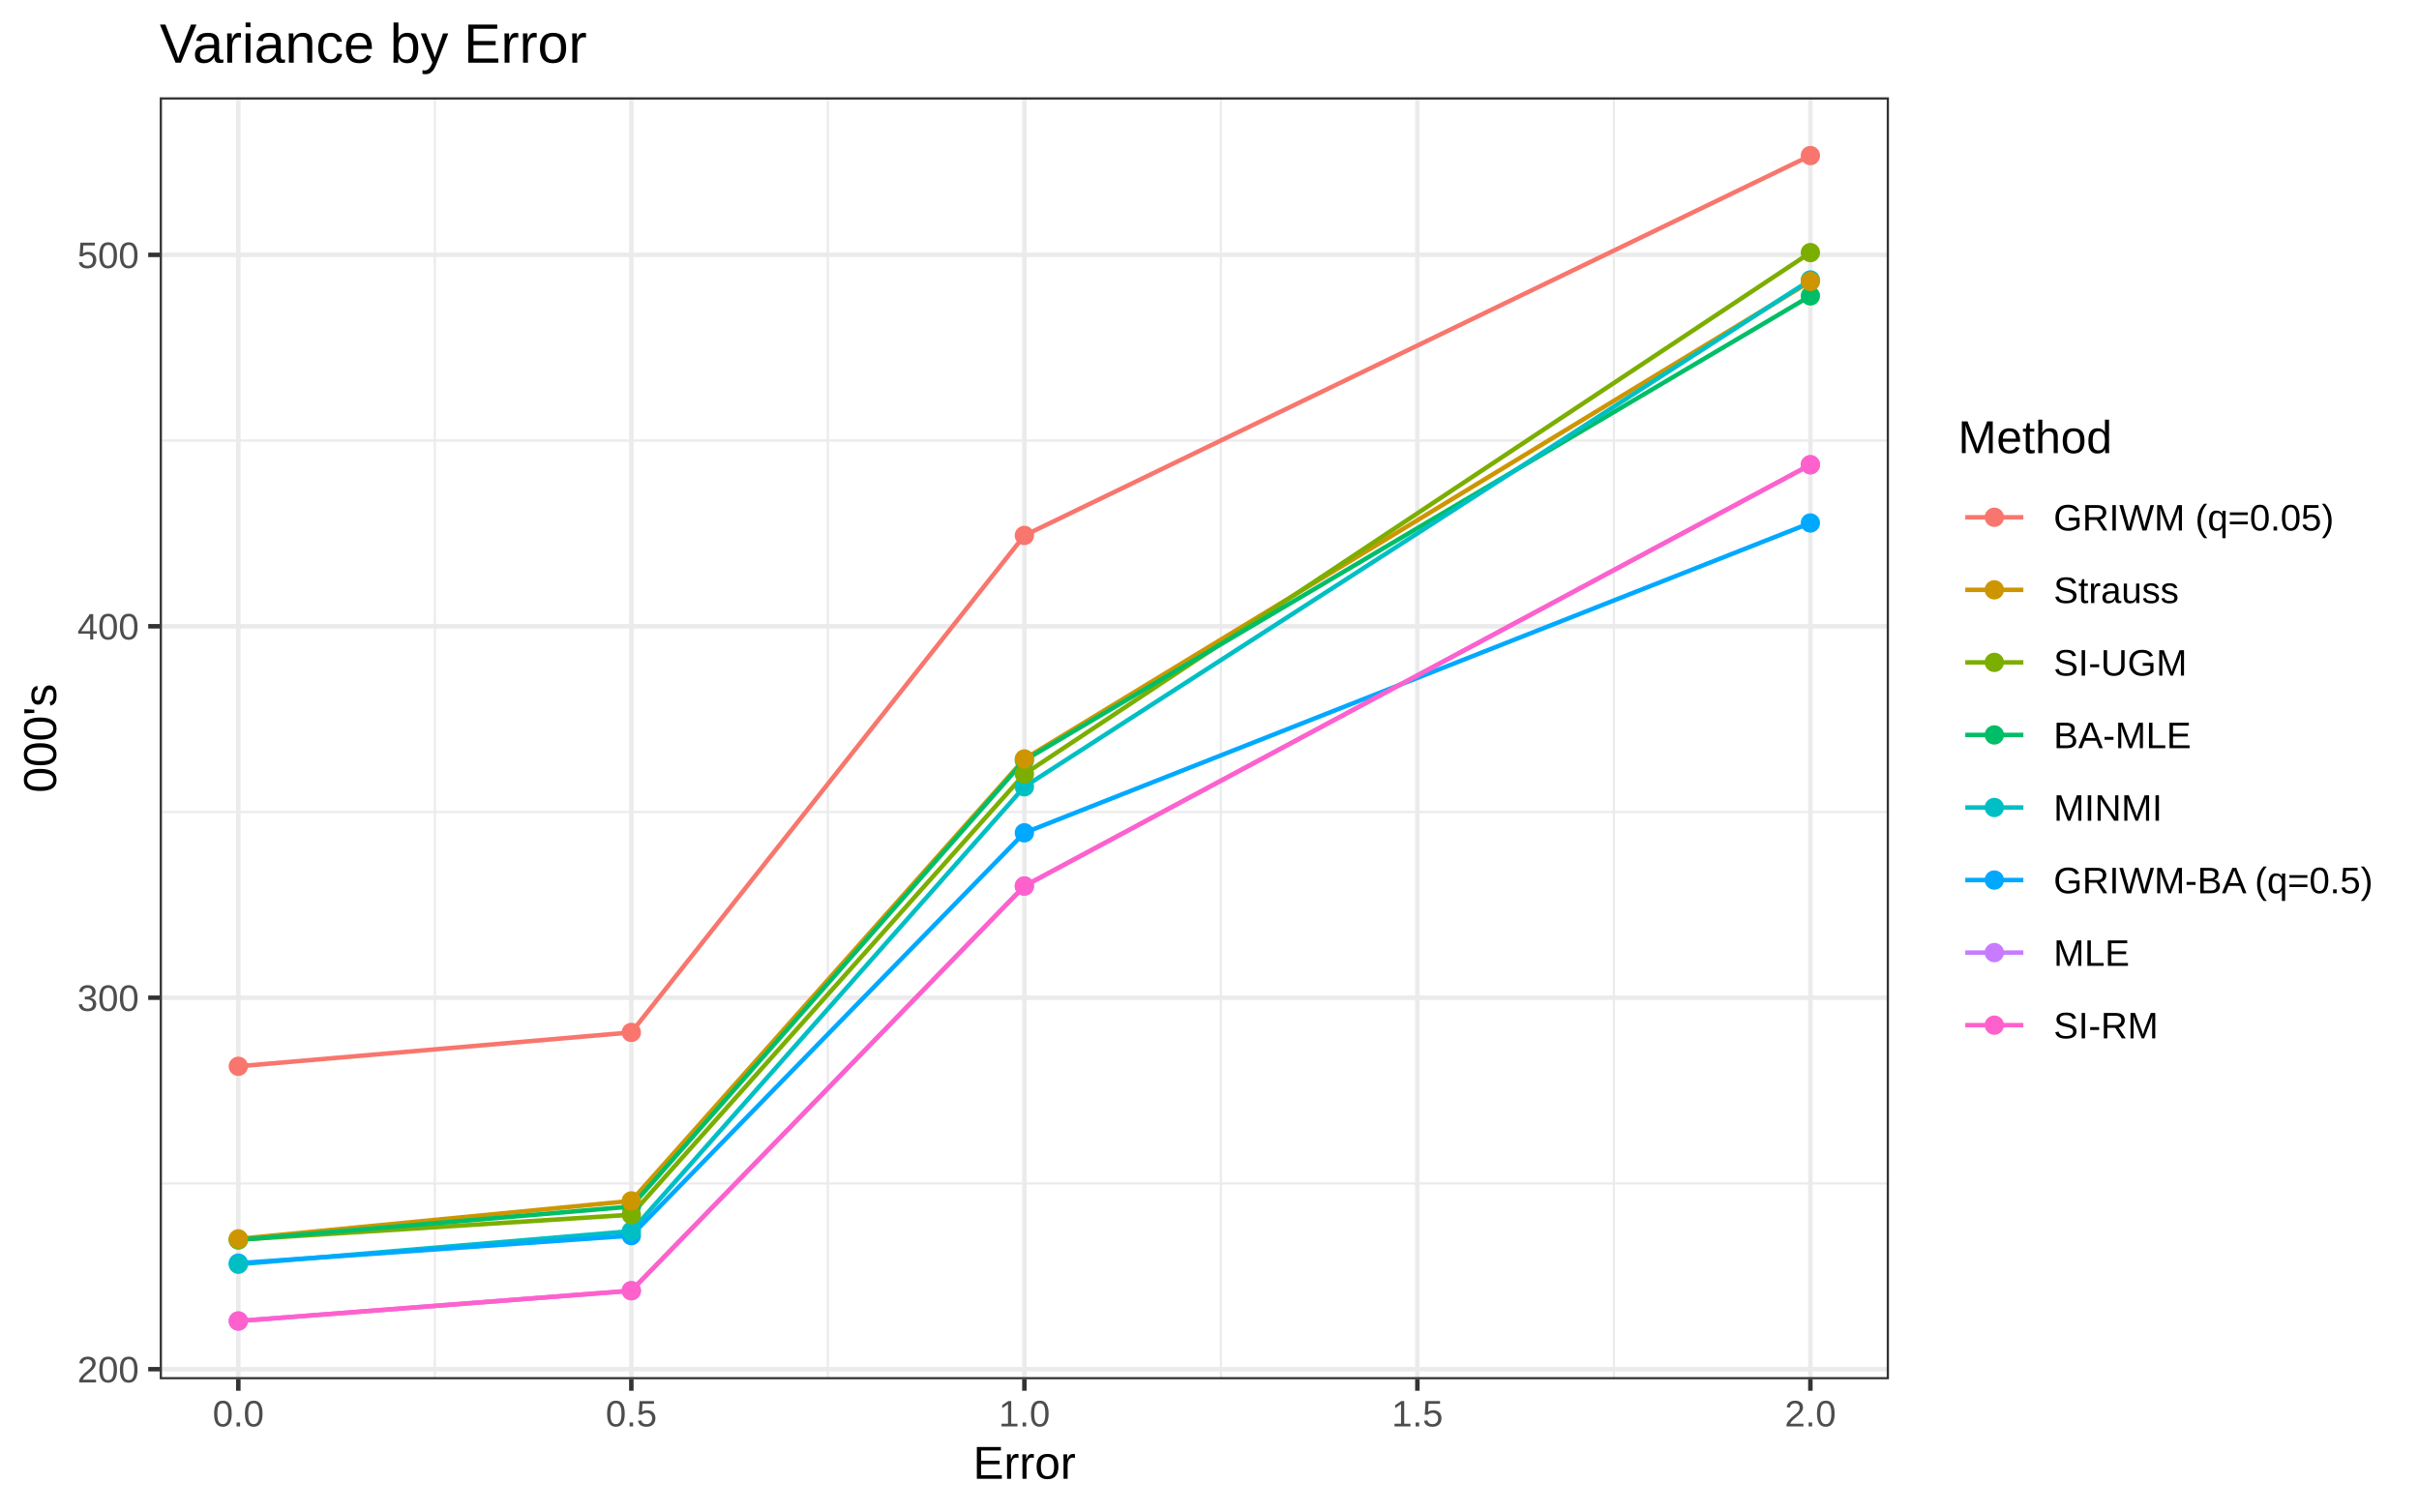
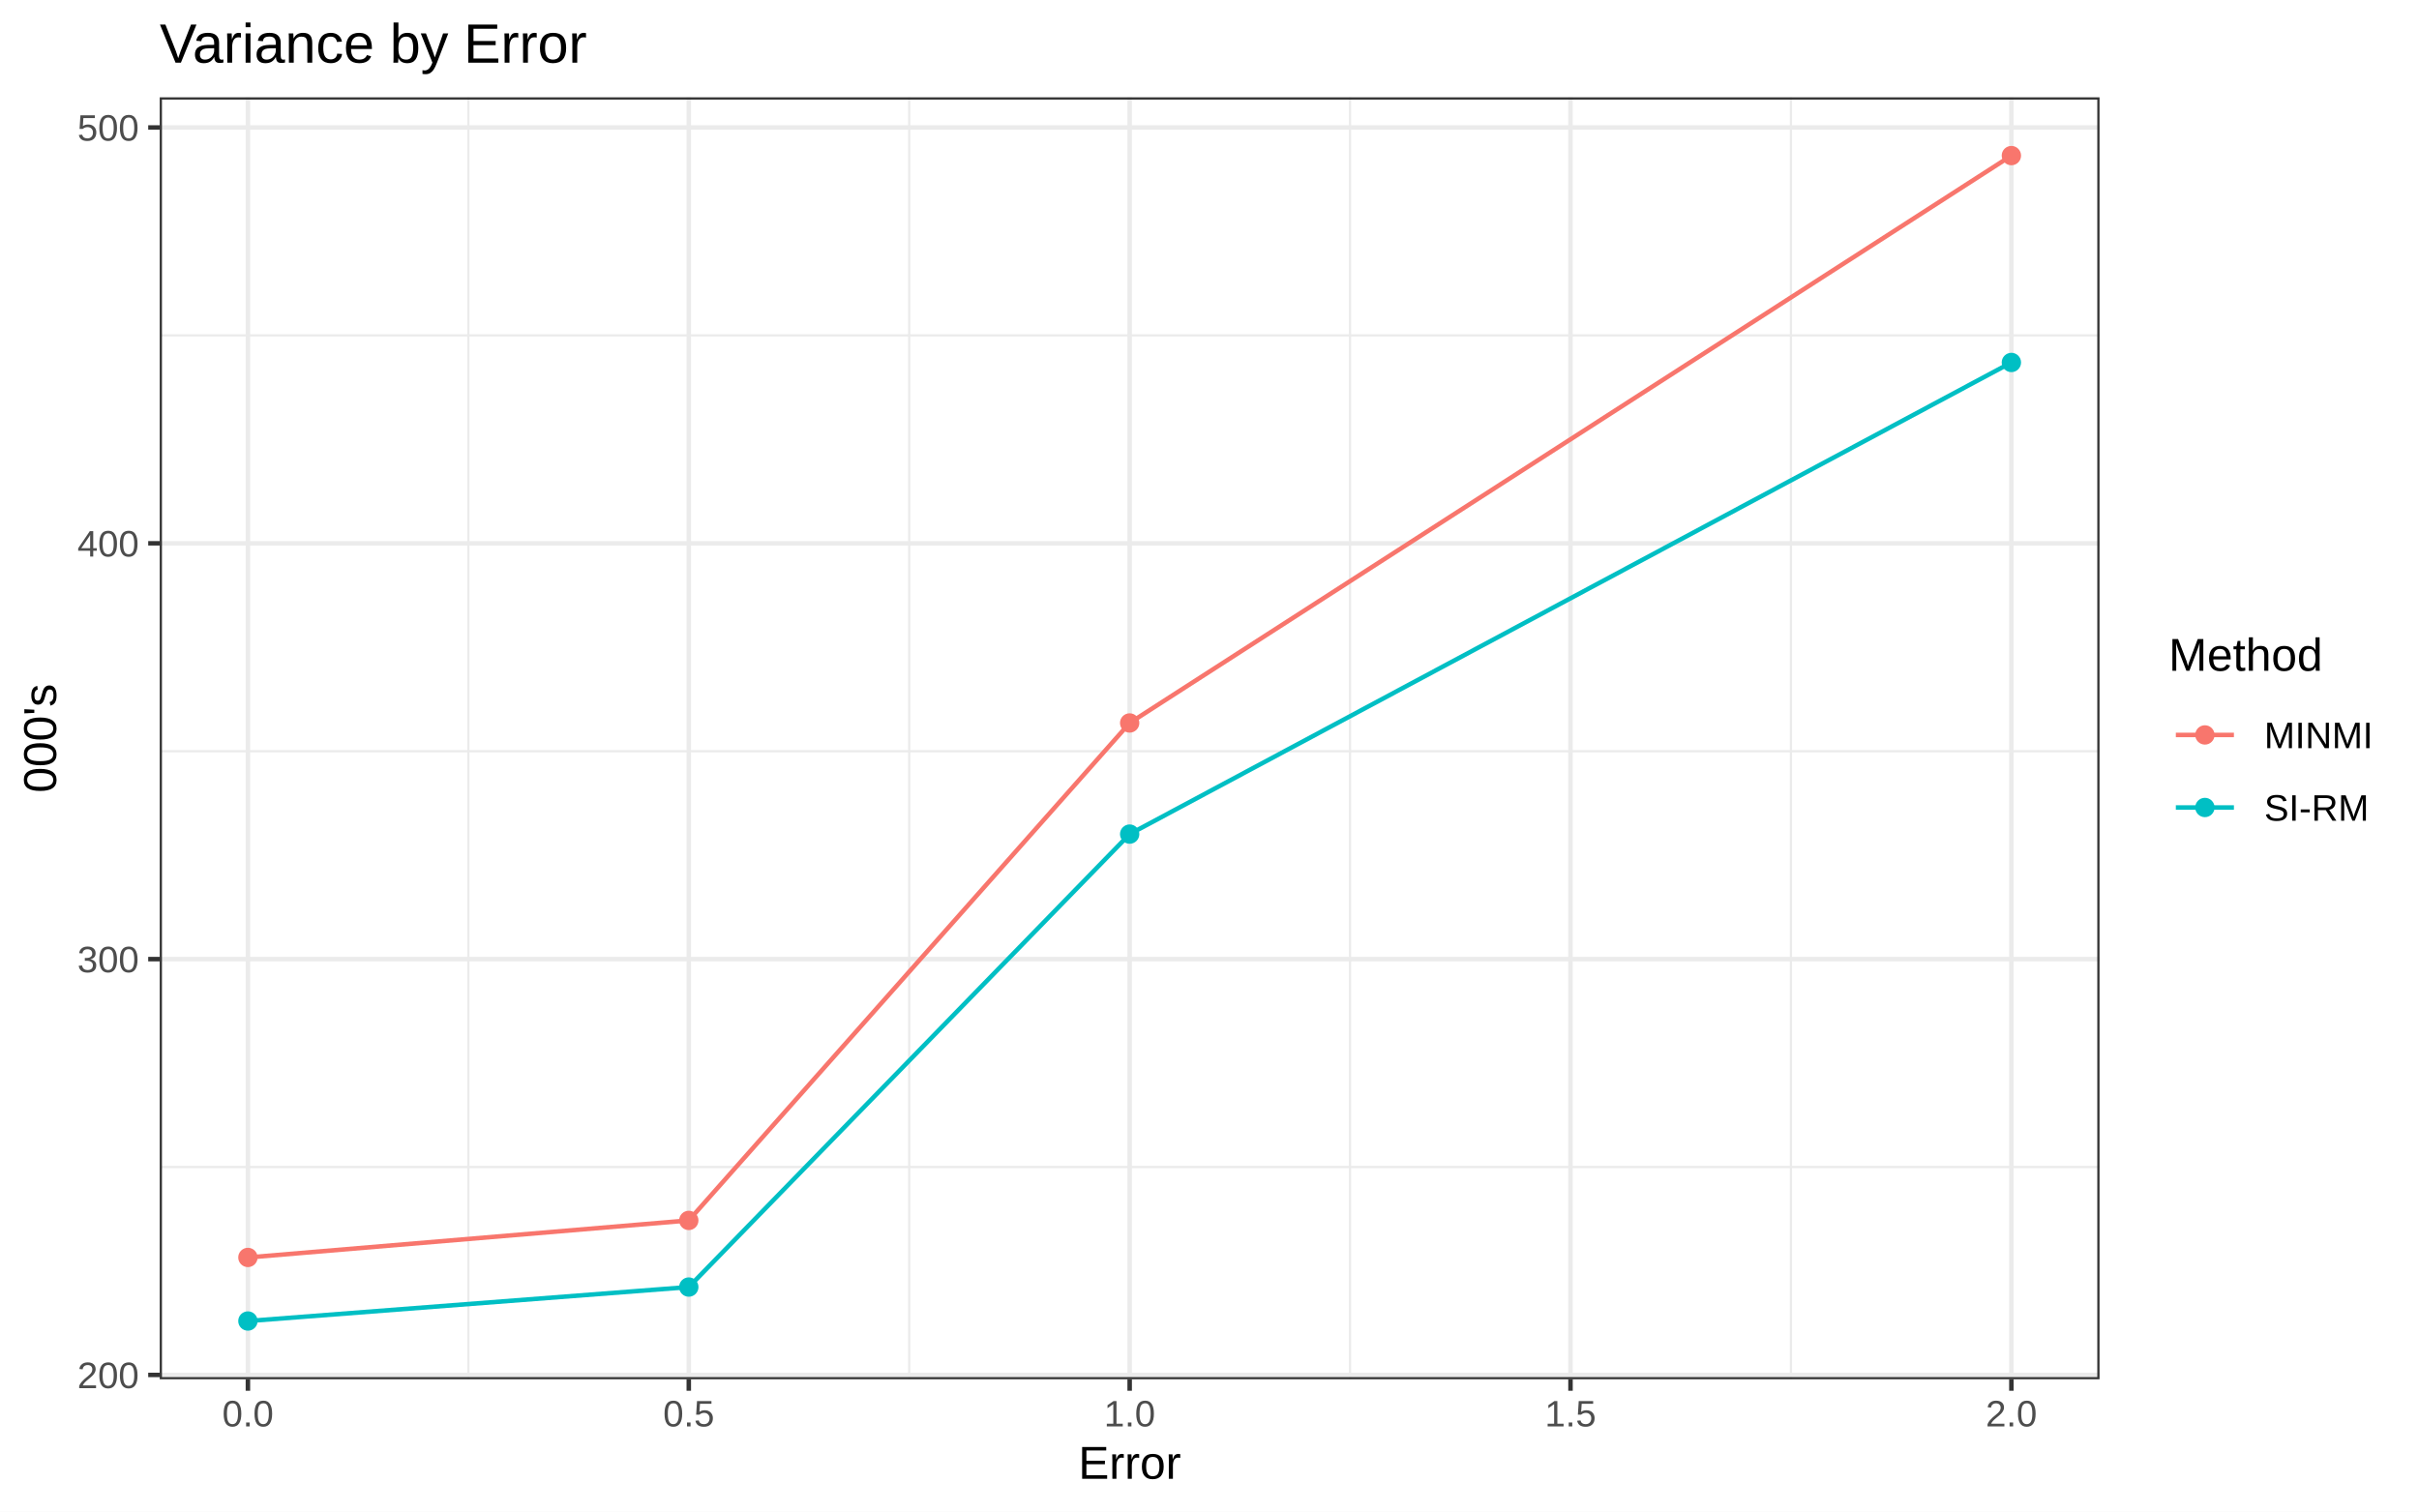
<svg xmlns="http://www.w3.org/2000/svg" class="svglite" width="576.00pt" height="360.00pt" viewBox="0 0 576.00 360.00">
  <defs>
    <style type="text/css">
    .svglite line, .svglite polyline, .svglite polygon, .svglite path, .svglite rect, .svglite circle {
      fill: none;
      stroke: #000000;
      stroke-linecap: round;
      stroke-linejoin: round;
      stroke-miterlimit: 10.00;
    }
    .svglite text {
      white-space: pre;
    }
  </style>
  </defs>
-   <rect width="100%" height="100%" style="stroke: none; fill: #FFFFFF;" />
+   <rect width="100%" height="100%" style="stroke: none; fill: none;" />
  <defs>
    <clipPath id="cpMC4wMHw1NzYuMDB8MC4wMHwzNjAuMDA=">
      <rect x="0.00" y="0.00" width="576.00" height="360.00" />
    </clipPath>
  </defs>
  <g clip-path="url(#cpMC4wMHw1NzYuMDB8MC4wMHwzNjAuMDA=)">
    <rect x="0.00" y="0.00" width="576.00" height="360.00" style="stroke-width: 1.07; stroke: #FFFFFF; fill: #FFFFFF;" />
  </g>
  <defs>
-     <clipPath id="cpMzguMDN8NDQ5LjgwfDIzLjE4fDMyOC41MA==">
-       <rect x="38.03" y="23.18" width="411.76" height="305.33" />
+     <clipPath id="cpMzguMDN8NDk5Ljk0fDIzLjE4fDMyOC41MA==">
+       <rect x="38.03" y="23.18" width="461.90" height="305.33" />
    </clipPath>
  </defs>
-   <g clip-path="url(#cpMzguMDN8NDQ5LjgwfDIzLjE4fDMyOC41MA==)">
-     <rect x="38.03" y="23.18" width="411.76" height="305.33" style="stroke-width: 1.07; stroke: none; fill: #FFFFFF;" />
-     <polyline points="38.03,281.86 449.80,281.86 " style="stroke-width: 0.53; stroke: #EBEBEB; stroke-linecap: butt;" />
-     <polyline points="38.03,193.40 449.80,193.40 " style="stroke-width: 0.53; stroke: #EBEBEB; stroke-linecap: butt;" />
-     <polyline points="38.03,104.93 449.80,104.93 " style="stroke-width: 0.53; stroke: #EBEBEB; stroke-linecap: butt;" />
-     <polyline points="103.54,328.50 103.54,23.18 " style="stroke-width: 0.53; stroke: #EBEBEB; stroke-linecap: butt;" />
-     <polyline points="197.12,328.50 197.12,23.18 " style="stroke-width: 0.53; stroke: #EBEBEB; stroke-linecap: butt;" />
-     <polyline points="290.71,328.50 290.71,23.18 " style="stroke-width: 0.53; stroke: #EBEBEB; stroke-linecap: butt;" />
-     <polyline points="384.29,328.50 384.29,23.18 " style="stroke-width: 0.53; stroke: #EBEBEB; stroke-linecap: butt;" />
-     <polyline points="38.03,326.10 449.80,326.10 " style="stroke-width: 1.07; stroke: #EBEBEB; stroke-linecap: butt;" />
-     <polyline points="38.03,237.63 449.80,237.63 " style="stroke-width: 1.07; stroke: #EBEBEB; stroke-linecap: butt;" />
-     <polyline points="38.03,149.16 449.80,149.16 " style="stroke-width: 1.07; stroke: #EBEBEB; stroke-linecap: butt;" />
-     <polyline points="38.03,60.70 449.80,60.70 " style="stroke-width: 1.07; stroke: #EBEBEB; stroke-linecap: butt;" />
-     <polyline points="56.75,328.50 56.75,23.18 " style="stroke-width: 1.07; stroke: #EBEBEB; stroke-linecap: butt;" />
-     <polyline points="150.33,328.50 150.33,23.18 " style="stroke-width: 1.07; stroke: #EBEBEB; stroke-linecap: butt;" />
-     <polyline points="243.92,328.50 243.92,23.18 " style="stroke-width: 1.07; stroke: #EBEBEB; stroke-linecap: butt;" />
-     <polyline points="337.50,328.50 337.50,23.18 " style="stroke-width: 1.07; stroke: #EBEBEB; stroke-linecap: butt;" />
-     <polyline points="431.08,328.50 431.08,23.18 " style="stroke-width: 1.07; stroke: #EBEBEB; stroke-linecap: butt;" />
-     <polyline points="56.75,253.96 150.33,245.89 243.92,127.53 431.08,37.06 " style="stroke-width: 1.07; stroke: #F8766D; stroke-linecap: butt;" />
-     <polyline points="56.75,295.06 150.33,286.02 243.92,180.76 431.08,67.03 " style="stroke-width: 1.07; stroke: #CD9600; stroke-linecap: butt;" />
-     <polyline points="56.75,295.25 150.33,289.31 243.92,184.36 431.08,60.16 " style="stroke-width: 1.07; stroke: #7CAE00; stroke-linecap: butt;" />
-     <polyline points="56.75,295.31 150.33,287.36 243.92,181.10 431.08,70.48 " style="stroke-width: 1.07; stroke: #00BE67; stroke-linecap: butt;" />
-     <polyline points="56.75,301.10 150.33,293.23 243.92,187.39 431.08,66.68 " style="stroke-width: 1.07; stroke: #00BFC4; stroke-linecap: butt;" />
-     <polyline points="56.75,300.85 150.33,294.29 243.92,198.35 431.08,124.56 " style="stroke-width: 1.07; stroke: #00A9FF; stroke-linecap: butt;" />
-     <polyline points="56.75,314.63 150.33,307.41 243.92,211.03 431.08,110.69 " style="stroke-width: 1.07; stroke: #C77CFF; stroke-linecap: butt;" />
-     <polyline points="56.75,314.63 150.33,307.41 243.92,211.03 431.08,110.69 " style="stroke-width: 1.07; stroke: #FF61CC; stroke-linecap: butt;" />
-     <circle cx="56.75" cy="295.31" r="1.95" style="stroke-width: 0.71; stroke: #00BE67; fill: #00BE67;" />
-     <circle cx="56.75" cy="300.85" r="1.95" style="stroke-width: 0.71; stroke: #00A9FF; fill: #00A9FF;" />
-     <circle cx="56.75" cy="253.96" r="1.95" style="stroke-width: 0.71; stroke: #F8766D; fill: #F8766D;" />
-     <circle cx="56.75" cy="301.10" r="1.95" style="stroke-width: 0.71; stroke: #00BFC4; fill: #00BFC4;" />
-     <circle cx="56.75" cy="314.63" r="1.95" style="stroke-width: 0.71; stroke: #C77CFF; fill: #C77CFF;" />
-     <circle cx="56.75" cy="314.63" r="1.95" style="stroke-width: 0.71; stroke: #FF61CC; fill: #FF61CC;" />
-     <circle cx="56.75" cy="295.25" r="1.95" style="stroke-width: 0.71; stroke: #7CAE00; fill: #7CAE00;" />
-     <circle cx="56.75" cy="295.06" r="1.95" style="stroke-width: 0.71; stroke: #CD9600; fill: #CD9600;" />
-     <circle cx="150.33" cy="287.36" r="1.95" style="stroke-width: 0.71; stroke: #00BE67; fill: #00BE67;" />
-     <circle cx="150.33" cy="294.29" r="1.95" style="stroke-width: 0.71; stroke: #00A9FF; fill: #00A9FF;" />
-     <circle cx="150.33" cy="245.89" r="1.95" style="stroke-width: 0.71; stroke: #F8766D; fill: #F8766D;" />
-     <circle cx="150.33" cy="293.23" r="1.95" style="stroke-width: 0.71; stroke: #00BFC4; fill: #00BFC4;" />
-     <circle cx="150.33" cy="307.41" r="1.95" style="stroke-width: 0.71; stroke: #C77CFF; fill: #C77CFF;" />
-     <circle cx="150.33" cy="307.41" r="1.95" style="stroke-width: 0.71; stroke: #FF61CC; fill: #FF61CC;" />
-     <circle cx="150.33" cy="289.31" r="1.95" style="stroke-width: 0.71; stroke: #7CAE00; fill: #7CAE00;" />
-     <circle cx="150.33" cy="286.02" r="1.95" style="stroke-width: 0.71; stroke: #CD9600; fill: #CD9600;" />
-     <circle cx="243.92" cy="181.10" r="1.95" style="stroke-width: 0.71; stroke: #00BE67; fill: #00BE67;" />
-     <circle cx="243.92" cy="198.35" r="1.95" style="stroke-width: 0.71; stroke: #00A9FF; fill: #00A9FF;" />
-     <circle cx="243.92" cy="127.53" r="1.95" style="stroke-width: 0.71; stroke: #F8766D; fill: #F8766D;" />
-     <circle cx="243.92" cy="187.39" r="1.95" style="stroke-width: 0.71; stroke: #00BFC4; fill: #00BFC4;" />
-     <circle cx="243.92" cy="211.03" r="1.95" style="stroke-width: 0.71; stroke: #C77CFF; fill: #C77CFF;" />
-     <circle cx="243.92" cy="211.03" r="1.95" style="stroke-width: 0.71; stroke: #FF61CC; fill: #FF61CC;" />
-     <circle cx="243.92" cy="184.36" r="1.95" style="stroke-width: 0.71; stroke: #7CAE00; fill: #7CAE00;" />
-     <circle cx="243.92" cy="180.76" r="1.95" style="stroke-width: 0.71; stroke: #CD9600; fill: #CD9600;" />
-     <circle cx="431.08" cy="70.48" r="1.95" style="stroke-width: 0.71; stroke: #00BE67; fill: #00BE67;" />
-     <circle cx="431.08" cy="124.56" r="1.95" style="stroke-width: 0.71; stroke: #00A9FF; fill: #00A9FF;" />
-     <circle cx="431.08" cy="37.06" r="1.95" style="stroke-width: 0.71; stroke: #F8766D; fill: #F8766D;" />
-     <circle cx="431.08" cy="66.68" r="1.95" style="stroke-width: 0.71; stroke: #00BFC4; fill: #00BFC4;" />
-     <circle cx="431.08" cy="110.69" r="1.95" style="stroke-width: 0.71; stroke: #C77CFF; fill: #C77CFF;" />
-     <circle cx="431.08" cy="110.69" r="1.95" style="stroke-width: 0.71; stroke: #FF61CC; fill: #FF61CC;" />
-     <circle cx="431.08" cy="60.16" r="1.95" style="stroke-width: 0.71; stroke: #7CAE00; fill: #7CAE00;" />
-     <circle cx="431.08" cy="67.03" r="1.95" style="stroke-width: 0.71; stroke: #CD9600; fill: #CD9600;" />
-     <rect x="38.03" y="23.18" width="411.76" height="305.33" style="stroke-width: 1.07; stroke: #333333;" />
+   <g clip-path="url(#cpMzguMDN8NDk5Ljk0fDIzLjE4fDMyOC41MA==)">
+     <rect x="38.03" y="23.18" width="461.90" height="305.33" style="stroke-width: 1.07; stroke: none; fill: #FFFFFF;" />
+     <polyline points="38.03,277.95 499.94,277.95 " style="stroke-width: 0.53; stroke: #EBEBEB; stroke-linecap: butt;" />
+     <polyline points="38.03,178.92 499.94,178.92 " style="stroke-width: 0.53; stroke: #EBEBEB; stroke-linecap: butt;" />
+     <polyline points="38.03,79.88 499.94,79.88 " style="stroke-width: 0.53; stroke: #EBEBEB; stroke-linecap: butt;" />
+     <polyline points="111.52,328.50 111.52,23.18 " style="stroke-width: 0.53; stroke: #EBEBEB; stroke-linecap: butt;" />
+     <polyline points="216.50,328.50 216.50,23.18 " style="stroke-width: 0.53; stroke: #EBEBEB; stroke-linecap: butt;" />
+     <polyline points="321.47,328.50 321.47,23.18 " style="stroke-width: 0.53; stroke: #EBEBEB; stroke-linecap: butt;" />
+     <polyline points="426.45,328.50 426.45,23.18 " style="stroke-width: 0.53; stroke: #EBEBEB; stroke-linecap: butt;" />
+     <polyline points="38.03,327.47 499.94,327.47 " style="stroke-width: 1.07; stroke: #EBEBEB; stroke-linecap: butt;" />
+     <polyline points="38.03,228.43 499.94,228.43 " style="stroke-width: 1.07; stroke: #EBEBEB; stroke-linecap: butt;" />
+     <polyline points="38.03,129.40 499.94,129.40 " style="stroke-width: 1.07; stroke: #EBEBEB; stroke-linecap: butt;" />
+     <polyline points="38.03,30.36 499.94,30.36 " style="stroke-width: 1.07; stroke: #EBEBEB; stroke-linecap: butt;" />
+     <polyline points="59.03,328.50 59.03,23.18 " style="stroke-width: 1.07; stroke: #EBEBEB; stroke-linecap: butt;" />
+     <polyline points="164.01,328.50 164.01,23.18 " style="stroke-width: 1.07; stroke: #EBEBEB; stroke-linecap: butt;" />
+     <polyline points="268.99,328.50 268.99,23.18 " style="stroke-width: 1.07; stroke: #EBEBEB; stroke-linecap: butt;" />
+     <polyline points="373.96,328.50 373.96,23.18 " style="stroke-width: 1.07; stroke: #EBEBEB; stroke-linecap: butt;" />
+     <polyline points="478.94,328.50 478.94,23.18 " style="stroke-width: 1.07; stroke: #EBEBEB; stroke-linecap: butt;" />
+     <polyline points="59.03,299.49 164.01,290.67 268.99,172.19 478.94,37.06 " style="stroke-width: 1.07; stroke: #F8766D; stroke-linecap: butt;" />
+     <polyline points="59.03,314.63 164.01,306.54 268.99,198.66 478.94,86.33 " style="stroke-width: 1.07; stroke: #00BFC4; stroke-linecap: butt;" />
+     <circle cx="59.03" cy="299.49" r="1.95" style="stroke-width: 0.71; stroke: #F8766D; fill: #F8766D;" />
+     <circle cx="59.03" cy="314.63" r="1.95" style="stroke-width: 0.71; stroke: #00BFC4; fill: #00BFC4;" />
+     <circle cx="164.01" cy="290.67" r="1.95" style="stroke-width: 0.71; stroke: #F8766D; fill: #F8766D;" />
+     <circle cx="164.01" cy="306.54" r="1.95" style="stroke-width: 0.71; stroke: #00BFC4; fill: #00BFC4;" />
+     <circle cx="268.99" cy="172.19" r="1.95" style="stroke-width: 0.71; stroke: #F8766D; fill: #F8766D;" />
+     <circle cx="268.99" cy="198.66" r="1.95" style="stroke-width: 0.71; stroke: #00BFC4; fill: #00BFC4;" />
+     <circle cx="478.94" cy="37.06" r="1.95" style="stroke-width: 0.71; stroke: #F8766D; fill: #F8766D;" />
+     <circle cx="478.94" cy="86.33" r="1.95" style="stroke-width: 0.71; stroke: #00BFC4; fill: #00BFC4;" />
+     <rect x="38.03" y="23.18" width="461.90" height="305.33" style="stroke-width: 1.07; stroke: #333333;" />
  </g>
  <g clip-path="url(#cpMC4wMHw1NzYuMDB8MC4wMHwzNjAuMDA=)">
-     <text x="33.10" y="329.25" text-anchor="end" style="font-size: 8.80px;fill: #4D4D4D; font-family: &quot;Arial&quot;;" textLength="14.69px" lengthAdjust="spacingAndGlyphs">200</text>
-     <text x="33.10" y="240.78" text-anchor="end" style="font-size: 8.80px;fill: #4D4D4D; font-family: &quot;Arial&quot;;" textLength="14.69px" lengthAdjust="spacingAndGlyphs">300</text>
-     <text x="33.10" y="152.31" text-anchor="end" style="font-size: 8.80px;fill: #4D4D4D; font-family: &quot;Arial&quot;;" textLength="14.69px" lengthAdjust="spacingAndGlyphs">400</text>
-     <text x="33.10" y="63.85" text-anchor="end" style="font-size: 8.80px;fill: #4D4D4D; font-family: &quot;Arial&quot;;" textLength="14.69px" lengthAdjust="spacingAndGlyphs">500</text>
-     <polyline points="35.29,326.10 38.03,326.10 " style="stroke-width: 1.07; stroke: #333333; stroke-linecap: butt;" />
-     <polyline points="35.29,237.63 38.03,237.63 " style="stroke-width: 1.07; stroke: #333333; stroke-linecap: butt;" />
-     <polyline points="35.29,149.16 38.03,149.16 " style="stroke-width: 1.07; stroke: #333333; stroke-linecap: butt;" />
-     <polyline points="35.29,60.70 38.03,60.70 " style="stroke-width: 1.07; stroke: #333333; stroke-linecap: butt;" />
-     <polyline points="56.75,331.24 56.75,328.50 " style="stroke-width: 1.07; stroke: #333333; stroke-linecap: butt;" />
-     <polyline points="150.33,331.24 150.33,328.50 " style="stroke-width: 1.07; stroke: #333333; stroke-linecap: butt;" />
-     <polyline points="243.92,331.24 243.92,328.50 " style="stroke-width: 1.07; stroke: #333333; stroke-linecap: butt;" />
-     <polyline points="337.50,331.24 337.50,328.50 " style="stroke-width: 1.07; stroke: #333333; stroke-linecap: butt;" />
-     <polyline points="431.08,331.24 431.08,328.50 " style="stroke-width: 1.07; stroke: #333333; stroke-linecap: butt;" />
-     <text x="56.75" y="339.74" text-anchor="middle" style="font-size: 8.80px;fill: #4D4D4D; font-family: &quot;Arial&quot;;" textLength="12.24px" lengthAdjust="spacingAndGlyphs">0.0</text>
-     <text x="150.33" y="339.74" text-anchor="middle" style="font-size: 8.80px;fill: #4D4D4D; font-family: &quot;Arial&quot;;" textLength="12.24px" lengthAdjust="spacingAndGlyphs">0.5</text>
-     <text x="243.92" y="339.74" text-anchor="middle" style="font-size: 8.80px;fill: #4D4D4D; font-family: &quot;Arial&quot;;" textLength="12.24px" lengthAdjust="spacingAndGlyphs">1.0</text>
-     <text x="337.50" y="339.74" text-anchor="middle" style="font-size: 8.80px;fill: #4D4D4D; font-family: &quot;Arial&quot;;" textLength="12.24px" lengthAdjust="spacingAndGlyphs">1.5</text>
-     <text x="431.08" y="339.74" text-anchor="middle" style="font-size: 8.80px;fill: #4D4D4D; font-family: &quot;Arial&quot;;" textLength="12.24px" lengthAdjust="spacingAndGlyphs">2.0</text>
-     <text x="243.92" y="352.20" text-anchor="middle" style="font-size: 11.00px; font-family: &quot;Arial&quot;;" textLength="24.45px" lengthAdjust="spacingAndGlyphs">Error</text>
+     <text x="33.10" y="330.62" text-anchor="end" style="font-size: 8.80px;fill: #4D4D4D; font-family: &quot;Arial&quot;;" textLength="14.69px" lengthAdjust="spacingAndGlyphs">200</text>
+     <text x="33.10" y="231.58" text-anchor="end" style="font-size: 8.80px;fill: #4D4D4D; font-family: &quot;Arial&quot;;" textLength="14.69px" lengthAdjust="spacingAndGlyphs">300</text>
+     <text x="33.10" y="132.55" text-anchor="end" style="font-size: 8.80px;fill: #4D4D4D; font-family: &quot;Arial&quot;;" textLength="14.69px" lengthAdjust="spacingAndGlyphs">400</text>
+     <text x="33.10" y="33.51" text-anchor="end" style="font-size: 8.80px;fill: #4D4D4D; font-family: &quot;Arial&quot;;" textLength="14.69px" lengthAdjust="spacingAndGlyphs">500</text>
+     <polyline points="35.29,327.47 38.03,327.47 " style="stroke-width: 1.07; stroke: #333333; stroke-linecap: butt;" />
+     <polyline points="35.29,228.43 38.03,228.43 " style="stroke-width: 1.07; stroke: #333333; stroke-linecap: butt;" />
+     <polyline points="35.29,129.40 38.03,129.40 " style="stroke-width: 1.07; stroke: #333333; stroke-linecap: butt;" />
+     <polyline points="35.29,30.36 38.03,30.36 " style="stroke-width: 1.07; stroke: #333333; stroke-linecap: butt;" />
+     <polyline points="59.03,331.24 59.03,328.50 " style="stroke-width: 1.07; stroke: #333333; stroke-linecap: butt;" />
+     <polyline points="164.01,331.24 164.01,328.50 " style="stroke-width: 1.07; stroke: #333333; stroke-linecap: butt;" />
+     <polyline points="268.99,331.24 268.99,328.50 " style="stroke-width: 1.07; stroke: #333333; stroke-linecap: butt;" />
+     <polyline points="373.96,331.24 373.96,328.50 " style="stroke-width: 1.07; stroke: #333333; stroke-linecap: butt;" />
+     <polyline points="478.94,331.24 478.94,328.50 " style="stroke-width: 1.07; stroke: #333333; stroke-linecap: butt;" />
+     <text x="59.03" y="339.74" text-anchor="middle" style="font-size: 8.80px;fill: #4D4D4D; font-family: &quot;Arial&quot;;" textLength="12.24px" lengthAdjust="spacingAndGlyphs">0.0</text>
+     <text x="164.01" y="339.74" text-anchor="middle" style="font-size: 8.80px;fill: #4D4D4D; font-family: &quot;Arial&quot;;" textLength="12.24px" lengthAdjust="spacingAndGlyphs">0.5</text>
+     <text x="268.99" y="339.74" text-anchor="middle" style="font-size: 8.80px;fill: #4D4D4D; font-family: &quot;Arial&quot;;" textLength="12.24px" lengthAdjust="spacingAndGlyphs">1.0</text>
+     <text x="373.96" y="339.74" text-anchor="middle" style="font-size: 8.80px;fill: #4D4D4D; font-family: &quot;Arial&quot;;" textLength="12.24px" lengthAdjust="spacingAndGlyphs">1.5</text>
+     <text x="478.94" y="339.74" text-anchor="middle" style="font-size: 8.80px;fill: #4D4D4D; font-family: &quot;Arial&quot;;" textLength="12.24px" lengthAdjust="spacingAndGlyphs">2.0</text>
+     <text x="268.99" y="352.20" text-anchor="middle" style="font-size: 11.00px; font-family: &quot;Arial&quot;;" textLength="24.45px" lengthAdjust="spacingAndGlyphs">Error</text>
    <text transform="translate(13.36,175.84) rotate(-90)" text-anchor="middle" style="font-size: 11.00px; font-family: &quot;Arial&quot;;" textLength="25.96px" lengthAdjust="spacingAndGlyphs">000's</text>
-     <rect x="460.76" y="93.40" width="109.76" height="164.87" style="stroke-width: 1.07; stroke: none; fill: #FFFFFF;" />
-     <text x="466.24" y="107.92" style="font-size: 11.00px; font-family: &quot;Arial&quot;;" textLength="36.71px" lengthAdjust="spacingAndGlyphs">Method</text>
-     <rect x="466.24" y="114.56" width="17.28" height="17.28" style="stroke-width: 1.07; stroke: none; fill: #FFFFFF;" />
-     <line x1="467.96" y1="123.20" x2="481.79" y2="123.20" style="stroke-width: 1.07; stroke: #F8766D; stroke-linecap: butt;" />
-     <circle cx="474.88" cy="123.20" r="1.95" style="stroke-width: 0.71; stroke: #F8766D; fill: #F8766D;" />
-     <rect x="466.24" y="131.84" width="17.28" height="17.28" style="stroke-width: 1.07; stroke: none; fill: #FFFFFF;" />
-     <line x1="467.96" y1="140.48" x2="481.79" y2="140.48" style="stroke-width: 1.07; stroke: #CD9600; stroke-linecap: butt;" />
-     <circle cx="474.88" cy="140.48" r="1.95" style="stroke-width: 0.71; stroke: #CD9600; fill: #CD9600;" />
-     <rect x="466.24" y="149.12" width="17.28" height="17.28" style="stroke-width: 1.07; stroke: none; fill: #FFFFFF;" />
-     <line x1="467.96" y1="157.76" x2="481.79" y2="157.76" style="stroke-width: 1.07; stroke: #7CAE00; stroke-linecap: butt;" />
-     <circle cx="474.88" cy="157.76" r="1.95" style="stroke-width: 0.71; stroke: #7CAE00; fill: #7CAE00;" />
-     <rect x="466.24" y="166.40" width="17.28" height="17.28" style="stroke-width: 1.07; stroke: none; fill: #FFFFFF;" />
-     <line x1="467.96" y1="175.04" x2="481.79" y2="175.04" style="stroke-width: 1.07; stroke: #00BE67; stroke-linecap: butt;" />
-     <circle cx="474.88" cy="175.04" r="1.95" style="stroke-width: 0.71; stroke: #00BE67; fill: #00BE67;" />
-     <rect x="466.24" y="183.68" width="17.28" height="17.28" style="stroke-width: 1.07; stroke: none; fill: #FFFFFF;" />
-     <line x1="467.96" y1="192.32" x2="481.79" y2="192.32" style="stroke-width: 1.07; stroke: #00BFC4; stroke-linecap: butt;" />
-     <circle cx="474.88" cy="192.32" r="1.95" style="stroke-width: 0.71; stroke: #00BFC4; fill: #00BFC4;" />
-     <rect x="466.24" y="200.96" width="17.28" height="17.28" style="stroke-width: 1.07; stroke: none; fill: #FFFFFF;" />
-     <line x1="467.96" y1="209.60" x2="481.79" y2="209.60" style="stroke-width: 1.07; stroke: #00A9FF; stroke-linecap: butt;" />
-     <circle cx="474.88" cy="209.60" r="1.95" style="stroke-width: 0.71; stroke: #00A9FF; fill: #00A9FF;" />
-     <rect x="466.24" y="218.24" width="17.28" height="17.28" style="stroke-width: 1.07; stroke: none; fill: #FFFFFF;" />
-     <line x1="467.96" y1="226.88" x2="481.79" y2="226.88" style="stroke-width: 1.07; stroke: #C77CFF; stroke-linecap: butt;" />
-     <circle cx="474.88" cy="226.88" r="1.95" style="stroke-width: 0.71; stroke: #C77CFF; fill: #C77CFF;" />
-     <rect x="466.24" y="235.52" width="17.28" height="17.28" style="stroke-width: 1.07; stroke: none; fill: #FFFFFF;" />
-     <line x1="467.96" y1="244.16" x2="481.79" y2="244.16" style="stroke-width: 1.07; stroke: #FF61CC; stroke-linecap: butt;" />
-     <circle cx="474.88" cy="244.16" r="1.95" style="stroke-width: 0.71; stroke: #FF61CC; fill: #FF61CC;" />
-     <text x="488.99" y="126.35" style="font-size: 8.80px; font-family: &quot;Arial&quot;;" textLength="66.76px" lengthAdjust="spacingAndGlyphs">GRIWM (q=0.05)</text>
-     <text x="488.99" y="143.63" style="font-size: 8.80px; font-family: &quot;Arial&quot;;" textLength="29.84px" lengthAdjust="spacingAndGlyphs">Strauss</text>
-     <text x="488.99" y="160.91" style="font-size: 8.80px; font-family: &quot;Arial&quot;;" textLength="31.77px" lengthAdjust="spacingAndGlyphs">SI-UGM</text>
-     <text x="488.99" y="178.19" style="font-size: 8.80px; font-family: &quot;Arial&quot;;" textLength="32.76px" lengthAdjust="spacingAndGlyphs">BA-MLE</text>
-     <text x="488.99" y="195.47" style="font-size: 8.80px; font-family: &quot;Arial&quot;;" textLength="25.91px" lengthAdjust="spacingAndGlyphs">MINMI</text>
-     <text x="488.99" y="212.75" style="font-size: 8.80px; font-family: &quot;Arial&quot;;" textLength="76.05px" lengthAdjust="spacingAndGlyphs">GRIWM-BA (q=0.5)</text>
-     <text x="488.99" y="230.03" style="font-size: 8.80px; font-family: &quot;Arial&quot;;" textLength="18.09px" lengthAdjust="spacingAndGlyphs">MLE</text>
-     <text x="488.99" y="247.31" style="font-size: 8.80px; font-family: &quot;Arial&quot;;" textLength="24.93px" lengthAdjust="spacingAndGlyphs">SI-RM</text>
+     <rect x="510.90" y="145.24" width="59.62" height="61.19" style="stroke-width: 1.07; stroke: none; fill: #FFFFFF;" />
+     <text x="516.38" y="159.76" style="font-size: 11.00px; font-family: &quot;Arial&quot;;" textLength="36.71px" lengthAdjust="spacingAndGlyphs">Method</text>
+     <rect x="516.38" y="166.40" width="17.28" height="17.28" style="stroke-width: 1.07; stroke: none; fill: #FFFFFF;" />
+     <line x1="518.10" y1="175.04" x2="531.93" y2="175.04" style="stroke-width: 1.07; stroke: #F8766D; stroke-linecap: butt;" />
+     <circle cx="525.02" cy="175.04" r="1.95" style="stroke-width: 0.71; stroke: #F8766D; fill: #F8766D;" />
+     <rect x="516.38" y="183.68" width="17.28" height="17.28" style="stroke-width: 1.07; stroke: none; fill: #FFFFFF;" />
+     <line x1="518.10" y1="192.32" x2="531.93" y2="192.32" style="stroke-width: 1.07; stroke: #00BFC4; stroke-linecap: butt;" />
+     <circle cx="525.02" cy="192.32" r="1.95" style="stroke-width: 0.71; stroke: #00BFC4; fill: #00BFC4;" />
+     <text x="539.14" y="178.19" style="font-size: 8.80px; font-family: &quot;Arial&quot;;" textLength="25.91px" lengthAdjust="spacingAndGlyphs">MINMI</text>
+     <text x="539.14" y="195.47" style="font-size: 8.80px; font-family: &quot;Arial&quot;;" textLength="24.93px" lengthAdjust="spacingAndGlyphs">SI-RM</text>
    <text x="38.03" y="14.93" style="font-size: 13.20px; font-family: &quot;Arial&quot;;" textLength="101.66px" lengthAdjust="spacingAndGlyphs">Variance by Error</text>
  </g>
</svg>
